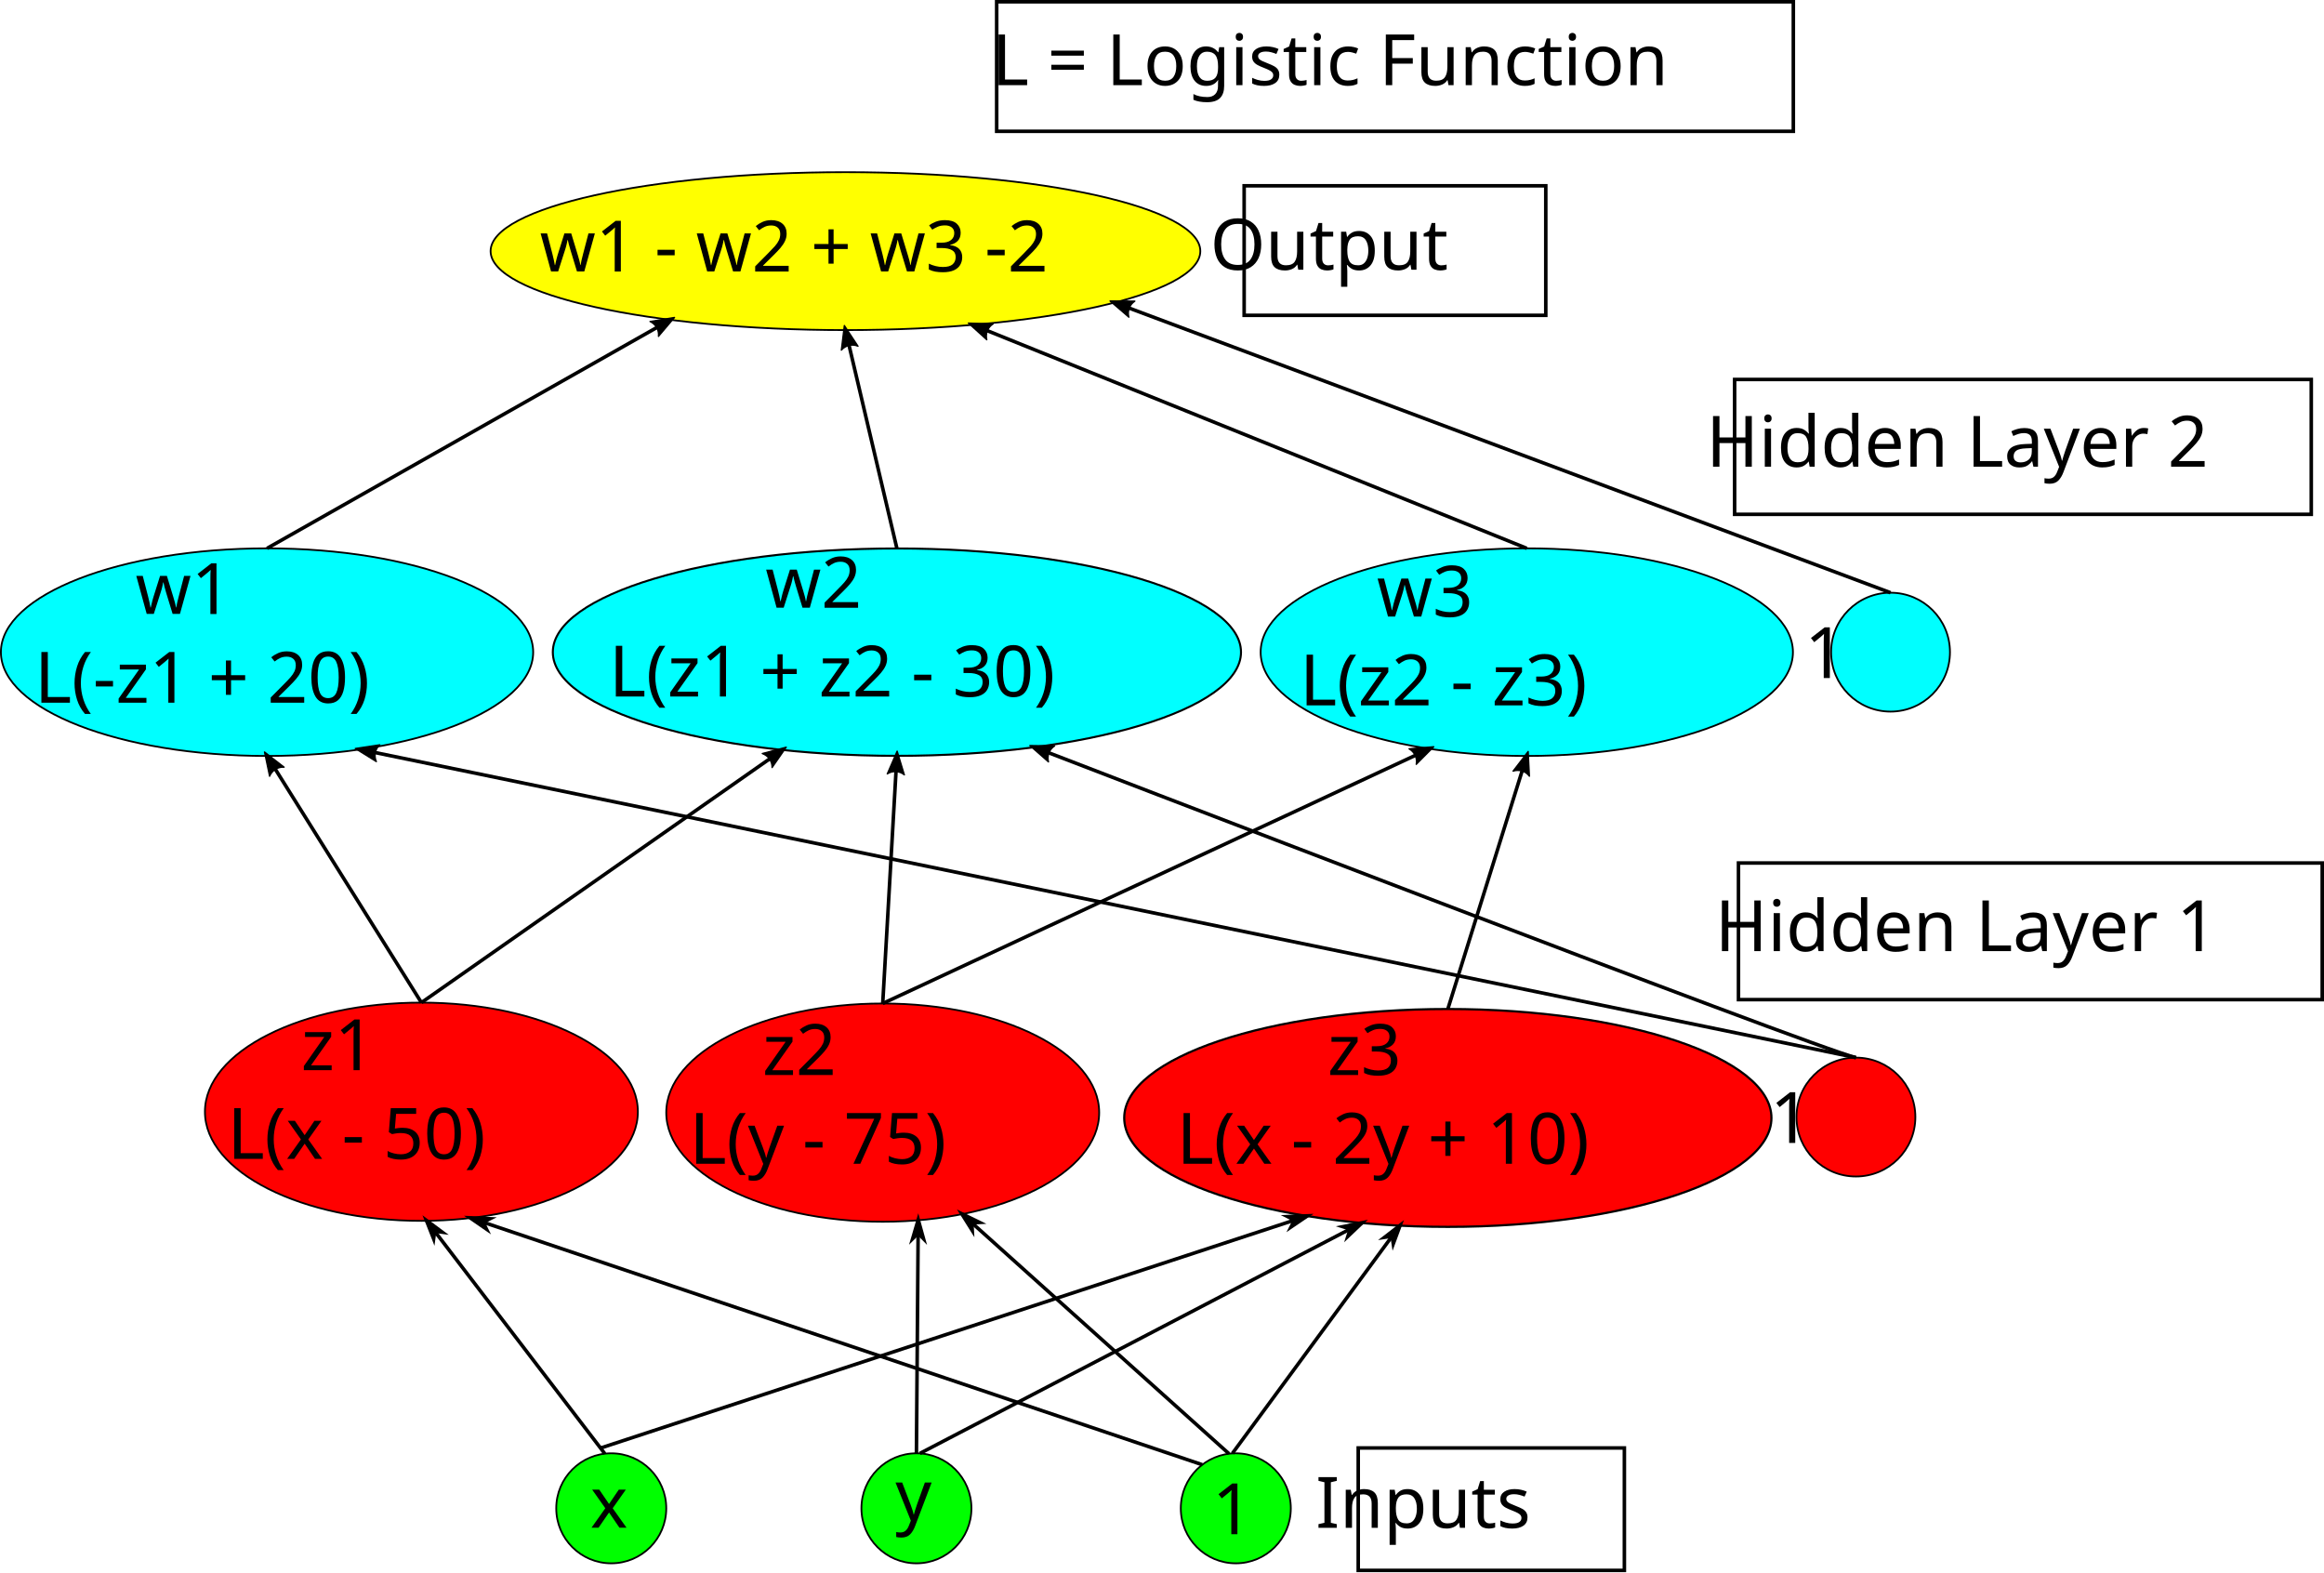
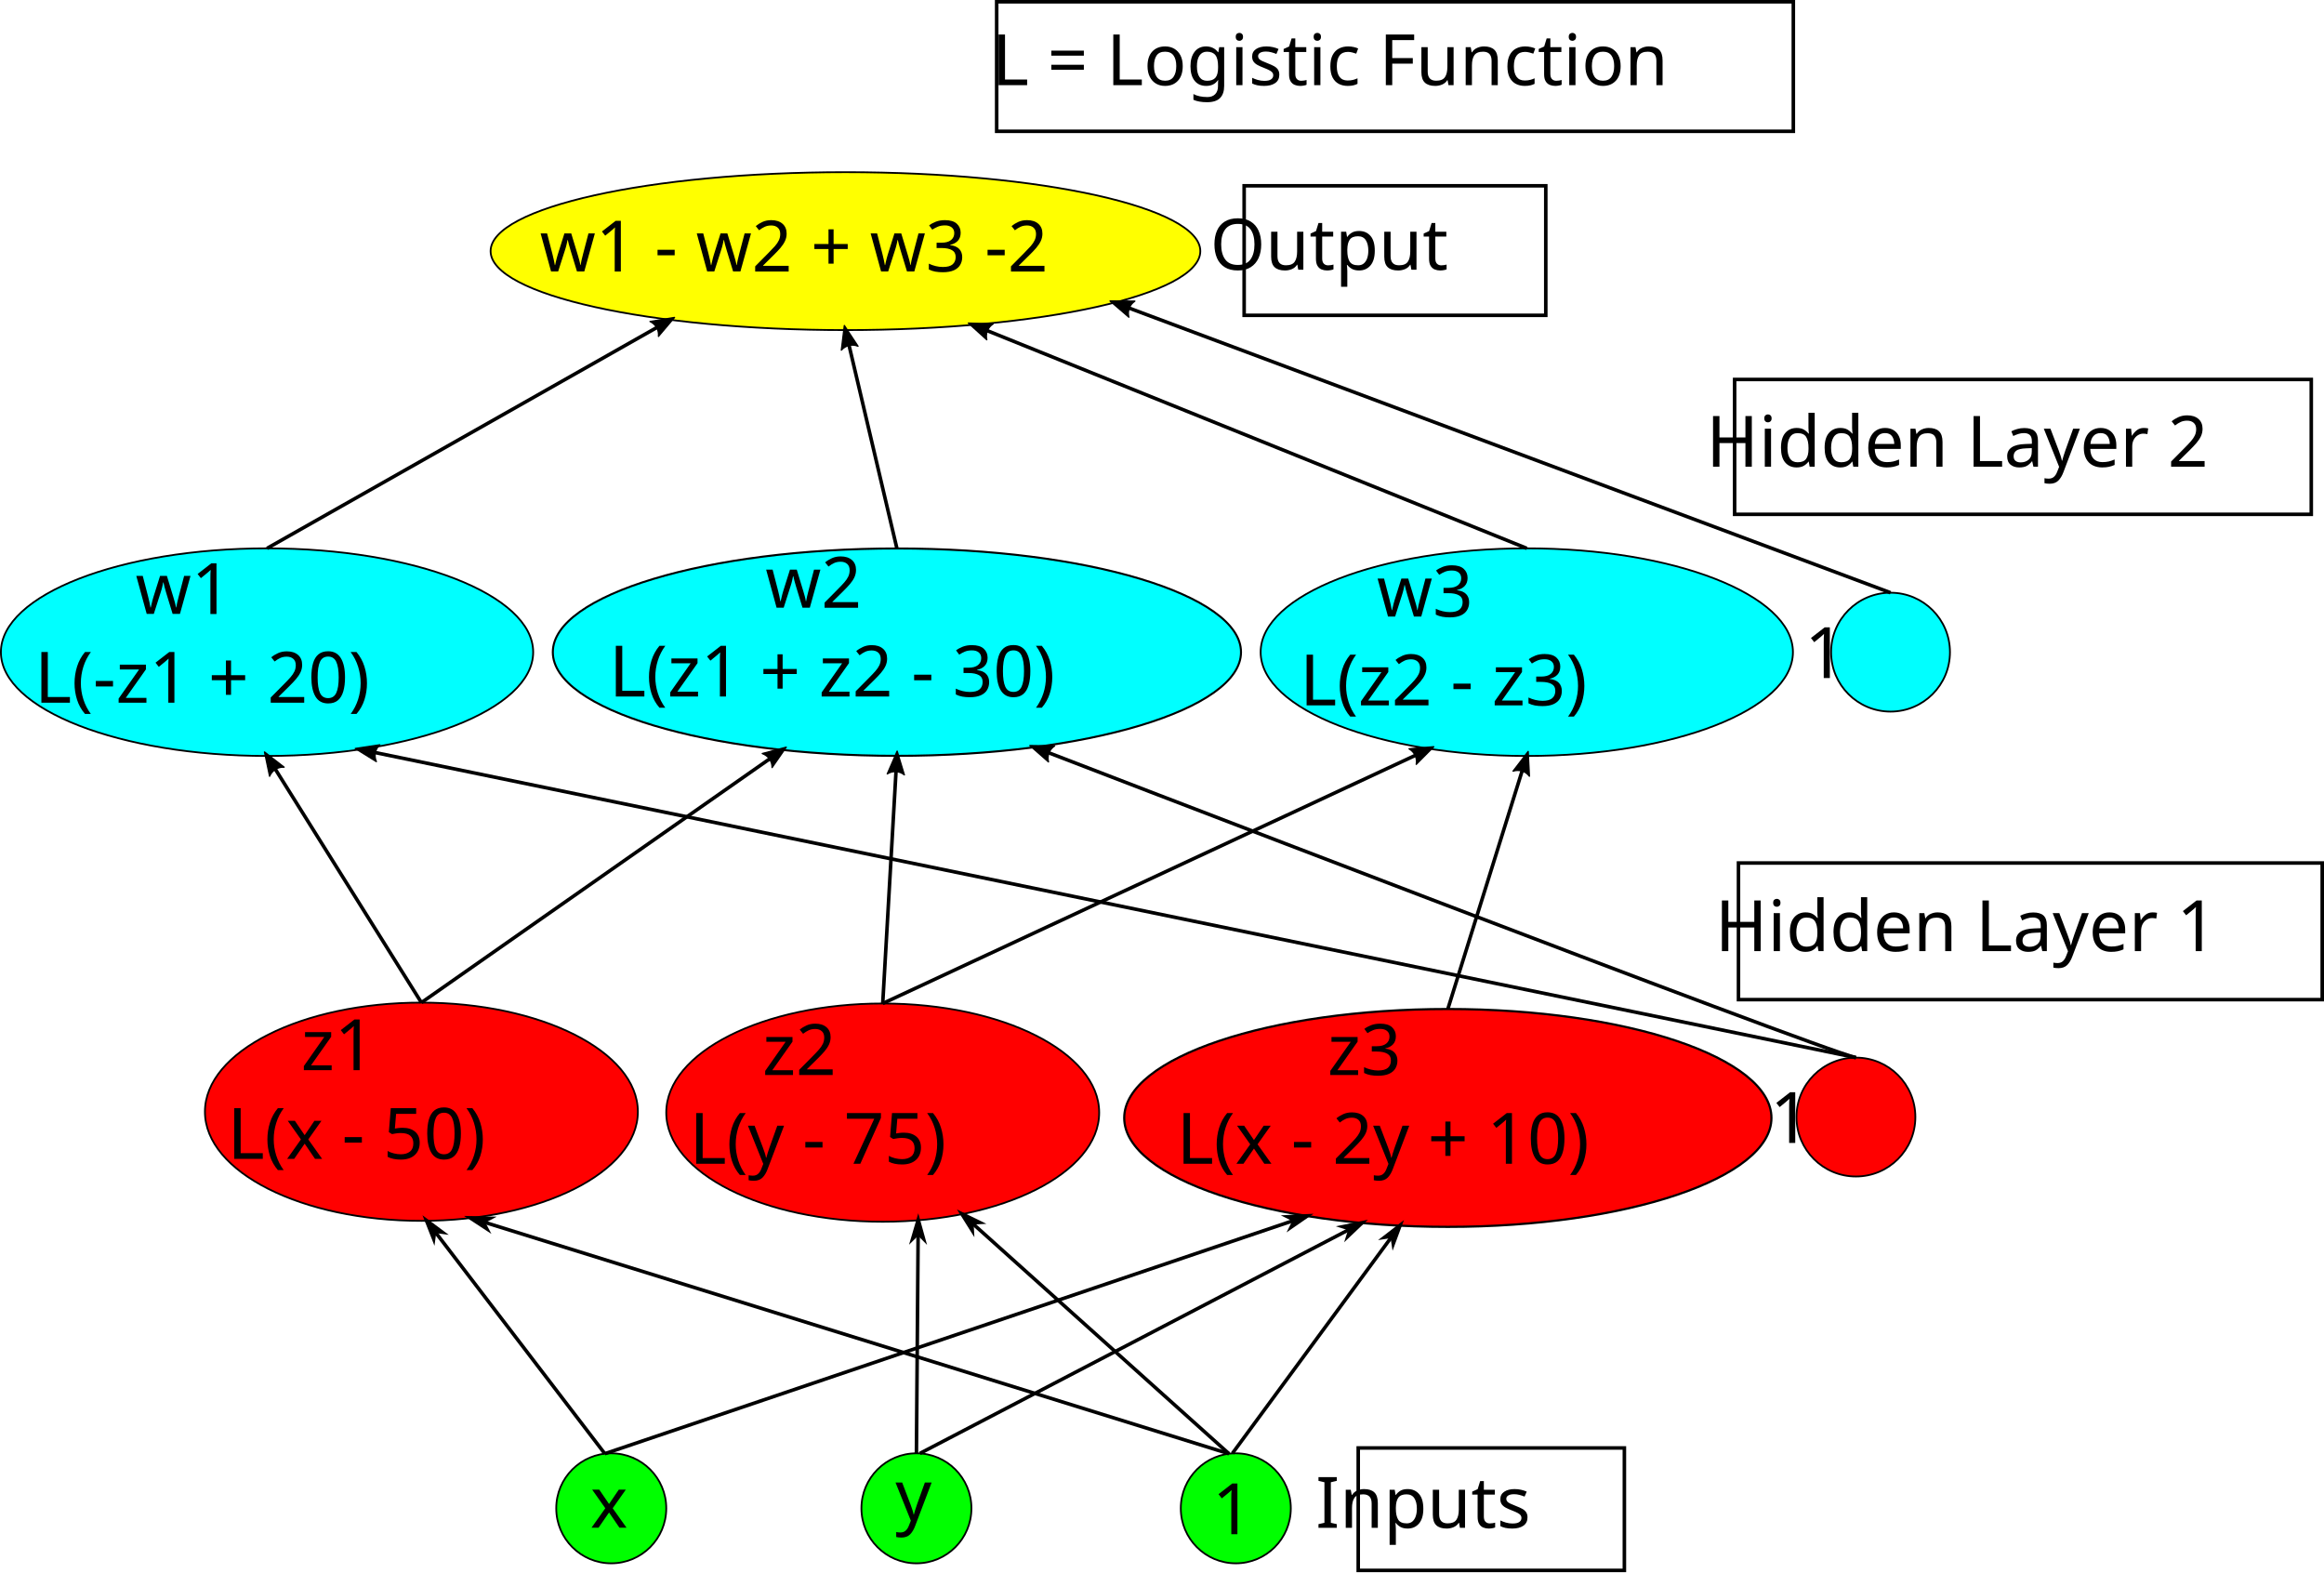
<svg xmlns="http://www.w3.org/2000/svg" width="277.242mm" height="187.538mm" viewBox="0 0 982.354 664.506" id="svg2" version="1.1">
  <defs id="defs4">
    <marker style="overflow:visible" id="marker4648" refX="0" refY="0" orient="auto">
      <path transform="scale(-0.6,-0.6)" d="M 8.719,4.034 -2.207,0.016 8.719,-4.002 c -1.745,2.372 -1.735,5.617 -6e-7,8.035 z" style="fill:#000000;fill-opacity:1;fill-rule:evenodd;stroke:#000000;stroke-width:0.625;stroke-linejoin:round;stroke-opacity:1" id="path4650" />
    </marker>
    <marker style="overflow:visible" id="marker4644" refX="0" refY="0" orient="auto">
      <path transform="scale(-0.6,-0.6)" d="M 8.719,4.034 -2.207,0.016 8.719,-4.002 c -1.745,2.372 -1.735,5.617 -6e-7,8.035 z" style="fill:#000000;fill-opacity:1;fill-rule:evenodd;stroke:#000000;stroke-width:0.625;stroke-linejoin:round;stroke-opacity:1" id="path4646" />
    </marker>
    <marker style="overflow:visible" id="marker4640" refX="0" refY="0" orient="auto">
      <path transform="scale(-0.6,-0.6)" d="M 8.719,4.034 -2.207,0.016 8.719,-4.002 c -1.745,2.372 -1.735,5.617 -6e-7,8.035 z" style="fill:#000000;fill-opacity:1;fill-rule:evenodd;stroke:#000000;stroke-width:0.625;stroke-linejoin:round;stroke-opacity:1" id="path4642" />
    </marker>
    <marker orient="auto" refY="0" refX="0" id="marker4636" style="overflow:visible">
      <path id="path4638" style="fill:#000000;fill-opacity:1;fill-rule:evenodd;stroke:#000000;stroke-width:0.625;stroke-linejoin:round;stroke-opacity:1" d="M 8.719,4.034 -2.207,0.016 8.719,-4.002 c -1.745,2.372 -1.735,5.617 -6e-7,8.035 z" transform="scale(-0.6,-0.6)" />
    </marker>
    <marker style="overflow:visible" id="marker4624" refX="0" refY="0" orient="auto">
      <path transform="scale(-0.6,-0.6)" d="M 8.719,4.034 -2.207,0.016 8.719,-4.002 c -1.745,2.372 -1.735,5.617 -6e-7,8.035 z" style="fill:#000000;fill-opacity:1;fill-rule:evenodd;stroke:#000000;stroke-width:0.625;stroke-linejoin:round;stroke-opacity:1" id="path4626" />
    </marker>
    <marker style="overflow:visible" id="marker4620" refX="0" refY="0" orient="auto">
      <path transform="scale(-0.6,-0.6)" d="M 8.719,4.034 -2.207,0.016 8.719,-4.002 c -1.745,2.372 -1.735,5.617 -6e-7,8.035 z" style="fill:#000000;fill-opacity:1;fill-rule:evenodd;stroke:#000000;stroke-width:0.625;stroke-linejoin:round;stroke-opacity:1" id="path4622" />
    </marker>
    <marker style="overflow:visible" id="marker4616" refX="0" refY="0" orient="auto">
      <path transform="scale(-0.6,-0.6)" d="M 8.719,4.034 -2.207,0.016 8.719,-4.002 c -1.745,2.372 -1.735,5.617 -6e-7,8.035 z" style="fill:#000000;fill-opacity:1;fill-rule:evenodd;stroke:#000000;stroke-width:0.625;stroke-linejoin:round;stroke-opacity:1" id="path4618" />
    </marker>
    <marker style="overflow:visible" id="marker4612" refX="0" refY="0" orient="auto">
      <path transform="scale(-0.6,-0.6)" d="M 8.719,4.034 -2.207,0.016 8.719,-4.002 c -1.745,2.372 -1.735,5.617 -6e-7,8.035 z" style="fill:#000000;fill-opacity:1;fill-rule:evenodd;stroke:#000000;stroke-width:0.625;stroke-linejoin:round;stroke-opacity:1" id="path4614" />
    </marker>
    <marker style="overflow:visible" id="marker4608" refX="0" refY="0" orient="auto">
      <path transform="scale(-0.6,-0.6)" d="M 8.719,4.034 -2.207,0.016 8.719,-4.002 c -1.745,2.372 -1.735,5.617 -6e-7,8.035 z" style="fill:#000000;fill-opacity:1;fill-rule:evenodd;stroke:#000000;stroke-width:0.625;stroke-linejoin:round;stroke-opacity:1" id="path4610" />
    </marker>
    <marker style="overflow:visible" id="marker4604" refX="0" refY="0" orient="auto">
      <path transform="scale(-0.6,-0.6)" d="M 8.719,4.034 -2.207,0.016 8.719,-4.002 c -1.745,2.372 -1.735,5.617 -6e-7,8.035 z" style="fill:#000000;fill-opacity:1;fill-rule:evenodd;stroke:#000000;stroke-width:0.625;stroke-linejoin:round;stroke-opacity:1" id="path4606" />
    </marker>
    <marker orient="auto" refY="0" refX="0" id="Arrow2Mend" style="overflow:visible">
      <path id="path4333" style="fill:#000000;fill-opacity:1;fill-rule:evenodd;stroke:#000000;stroke-width:0.625;stroke-linejoin:round;stroke-opacity:1" d="M 8.719,4.034 -2.207,0.016 8.719,-4.002 c -1.745,2.372 -1.735,5.617 -6e-7,8.035 z" transform="scale(-0.6,-0.6)" />
    </marker>
    <marker style="overflow:visible" id="marker4584" refX="0" refY="0" orient="auto">
      <path transform="matrix(-0.4,0,0,-0.4,-4,0)" style="fill:#000000;fill-opacity:1;fill-rule:evenodd;stroke:#000000;stroke-width:1pt;stroke-opacity:1" d="M 0,0 5,-5 -12.5,0 5,5 0,0 Z" id="path4586" />
    </marker>
    <marker style="overflow:visible" id="marker4580" refX="0" refY="0" orient="auto">
      <path transform="matrix(-0.4,0,0,-0.4,-4,0)" style="fill:#000000;fill-opacity:1;fill-rule:evenodd;stroke:#000000;stroke-width:1pt;stroke-opacity:1" d="M 0,0 5,-5 -12.5,0 5,5 0,0 Z" id="path4582" />
    </marker>
    <marker style="overflow:visible" id="marker4576" refX="0" refY="0" orient="auto">
      <path transform="matrix(-0.4,0,0,-0.4,-4,0)" style="fill:#000000;fill-opacity:1;fill-rule:evenodd;stroke:#000000;stroke-width:1pt;stroke-opacity:1" d="M 0,0 5,-5 -12.5,0 5,5 0,0 Z" id="path4578" />
    </marker>
    <marker style="overflow:visible" id="marker4572" refX="0" refY="0" orient="auto">
      <path transform="matrix(-0.4,0,0,-0.4,-4,0)" style="fill:#000000;fill-opacity:1;fill-rule:evenodd;stroke:#000000;stroke-width:1pt;stroke-opacity:1" d="M 0,0 5,-5 -12.5,0 5,5 0,0 Z" id="path4574" />
    </marker>
    <marker style="overflow:visible" id="marker4568" refX="0" refY="0" orient="auto">
      <path transform="matrix(-0.4,0,0,-0.4,-4,0)" style="fill:#000000;fill-opacity:1;fill-rule:evenodd;stroke:#000000;stroke-width:1pt;stroke-opacity:1" d="M 0,0 5,-5 -12.5,0 5,5 0,0 Z" id="path4570" />
    </marker>
    <marker style="overflow:visible" id="marker4564" refX="0" refY="0" orient="auto">
      <path transform="matrix(-0.4,0,0,-0.4,-4,0)" style="fill:#000000;fill-opacity:1;fill-rule:evenodd;stroke:#000000;stroke-width:1pt;stroke-opacity:1" d="M 0,0 5,-5 -12.5,0 5,5 0,0 Z" id="path4566" />
    </marker>
    <marker orient="auto" refY="0" refX="0" id="Arrow1Mend" style="overflow:visible">
      <path id="path4315" d="M 0,0 5,-5 -12.5,0 5,5 0,0 Z" style="fill:#000000;fill-opacity:1;fill-rule:evenodd;stroke:#000000;stroke-width:1pt;stroke-opacity:1" transform="matrix(-0.4,0,0,-0.4,-4,0)" />
    </marker>
  </defs>
  <g id="layer1" transform="translate(58.77441,-144.0878)">
    <g id="g4173" transform="matrix(0.75,0,0,0.75,71.35059,353.0852)">
      <circle r="31" cy="571.362" cx="171" id="path4150" style="color:#000000;clip-rule:nonzero;display:inline;overflow:visible;visibility:visible;opacity:1;isolation:auto;mix-blend-mode:normal;color-interpolation:sRGB;color-interpolation-filters:linearRGB;solid-color:#000000;solid-opacity:1;fill:#00ff00;fill-opacity:1;fill-rule:nonzero;stroke:#000000;stroke-width:1px;stroke-linecap:butt;stroke-linejoin:miter;stroke-miterlimit:4;stroke-dasharray:none;stroke-dashoffset:0;stroke-opacity:1;color-rendering:auto;image-rendering:auto;shape-rendering:auto;text-rendering:auto;enable-background:accumulate" />
      <text id="text4138" y="582.27" x="159.164" style="font-style:normal;font-weight:normal;font-size:40px;line-height:125%;font-family:sans-serif;letter-spacing:0px;word-spacing:0px;fill:#000000;fill-opacity:1;stroke:none;stroke-width:1px;stroke-linecap:butt;stroke-linejoin:miter;stroke-opacity:1" xml:space="preserve">
        <tspan y="582.27" x="159.164" id="tspan4140">x</tspan>
      </text>
    </g>
    <g id="g4178" transform="matrix(0.75,0,0,0.75,27.10059,435.5852)">
      <circle r="31" cy="461.362" cx="402" id="path4150-9" style="color:#000000;clip-rule:nonzero;display:inline;overflow:visible;visibility:visible;opacity:1;isolation:auto;mix-blend-mode:normal;color-interpolation:sRGB;color-interpolation-filters:linearRGB;solid-color:#000000;solid-opacity:1;fill:#00ff00;fill-opacity:1;fill-rule:nonzero;stroke:#000000;stroke-width:1px;stroke-linecap:butt;stroke-linejoin:miter;stroke-miterlimit:4;stroke-dasharray:none;stroke-dashoffset:0;stroke-opacity:1;color-rendering:auto;image-rendering:auto;shape-rendering:auto;text-rendering:auto;enable-background:accumulate" />
      <text id="text4142" y="468.247" x="390.164" style="font-style:normal;font-weight:normal;font-size:40px;line-height:125%;font-family:sans-serif;letter-spacing:0px;word-spacing:0px;fill:#000000;fill-opacity:1;stroke:none;stroke-width:1px;stroke-linecap:butt;stroke-linejoin:miter;stroke-opacity:1" xml:space="preserve">
        <tspan y="468.247" x="390.164" id="tspan4144">y</tspan>
      </text>
    </g>
    <g id="g4183" transform="matrix(0.75,0,0,0.75,74.35059,435.5852)">
      <circle r="31" cy="461.362" cx="519" id="path4150-6" style="color:#000000;clip-rule:nonzero;display:inline;overflow:visible;visibility:visible;opacity:1;isolation:auto;mix-blend-mode:normal;color-interpolation:sRGB;color-interpolation-filters:linearRGB;solid-color:#000000;solid-opacity:1;fill:#00ff00;fill-opacity:1;fill-rule:nonzero;stroke:#000000;stroke-width:1px;stroke-linecap:butt;stroke-linejoin:miter;stroke-miterlimit:4;stroke-dasharray:none;stroke-dashoffset:0;stroke-opacity:1;color-rendering:auto;image-rendering:auto;shape-rendering:auto;text-rendering:auto;enable-background:accumulate" />
      <text id="text4146" y="475.952" x="505.699" style="font-style:normal;font-weight:normal;font-size:40px;line-height:125%;font-family:sans-serif;letter-spacing:0px;word-spacing:0px;fill:#000000;fill-opacity:1;stroke:none;stroke-width:1px;stroke-linecap:butt;stroke-linejoin:miter;stroke-opacity:1" xml:space="preserve">
        <tspan y="475.952" x="505.699" id="tspan4148">1</tspan>
      </text>
    </g>
    <g id="g4276" transform="matrix(0.75,0,0,0.75,108.1006,119.0852)">
      <ellipse ry="61.498" rx="121.998" cy="659.862" cx="15" id="path4243" style="color:#000000;clip-rule:nonzero;display:inline;overflow:visible;visibility:visible;opacity:1;isolation:auto;mix-blend-mode:normal;color-interpolation:sRGB;color-interpolation-filters:linearRGB;solid-color:#000000;solid-opacity:1;fill:#ff0000;fill-opacity:1;fill-rule:nonzero;stroke:#000000;stroke-width:1.004px;stroke-linecap:butt;stroke-linejoin:miter;stroke-miterlimit:4;stroke-dasharray:none;stroke-dashoffset:0;stroke-opacity:1;color-rendering:auto;image-rendering:auto;shape-rendering:auto;text-rendering:auto;enable-background:accumulate" />
      <text id="text4200" y="636.429" x="14.834" style="font-style:normal;font-weight:normal;font-size:40px;line-height:125%;font-family:sans-serif;text-align:center;letter-spacing:0px;word-spacing:0px;text-anchor:middle;fill:#000000;fill-opacity:1;stroke:none;stroke-width:1px;stroke-linecap:butt;stroke-linejoin:miter;stroke-opacity:1" xml:space="preserve">
        <tspan id="tspan4204" y="636.429" x="14.834">z1</tspan>
        <tspan id="tspan4208" y="686.429" x="14.834">L(x - 50)</tspan>
      </text>
    </g>
    <g id="g4302" transform="matrix(0.75,0,0,0.75,108.1006,119.0852)">
      <ellipse ry="61.498" rx="121.998" cy="660.362" cx="275" id="path4243-6" style="color:#000000;clip-rule:nonzero;display:inline;overflow:visible;visibility:visible;opacity:1;isolation:auto;mix-blend-mode:normal;color-interpolation:sRGB;color-interpolation-filters:linearRGB;solid-color:#000000;solid-opacity:1;fill:#ff0000;fill-opacity:1;fill-rule:nonzero;stroke:#000000;stroke-width:1.004px;stroke-linecap:butt;stroke-linejoin:miter;stroke-miterlimit:4;stroke-dasharray:none;stroke-dashoffset:0;stroke-opacity:1;color-rendering:auto;image-rendering:auto;shape-rendering:auto;text-rendering:auto;enable-background:accumulate" />
      <text id="text4231" y="639.183" x="274.834" style="font-style:normal;font-weight:normal;font-size:40px;line-height:125%;font-family:sans-serif;text-align:center;letter-spacing:0px;word-spacing:0px;text-anchor:middle;fill:#000000;fill-opacity:1;stroke:none;stroke-width:1px;stroke-linecap:butt;stroke-linejoin:miter;stroke-opacity:1" xml:space="preserve">
        <tspan y="639.183" x="274.834" id="tspan4233">z2</tspan>
        <tspan id="tspan4235" y="689.183" x="274.834">L(y - 75)</tspan>
      </text>
    </g>
    <g id="g4308" transform="matrix(0.75,0,0,0.75,108.1006,119.0852)">
      <ellipse ry="61.387" rx="182.387" cy="663.362" cx="593.5" id="path4243-6-2" style="color:#000000;clip-rule:nonzero;display:inline;overflow:visible;visibility:visible;opacity:1;isolation:auto;mix-blend-mode:normal;color-interpolation:sRGB;color-interpolation-filters:linearRGB;solid-color:#000000;solid-opacity:1;fill:#ff0000;fill-opacity:1;fill-rule:nonzero;stroke:#000000;stroke-width:1.227px;stroke-linecap:butt;stroke-linejoin:miter;stroke-miterlimit:4;stroke-dasharray:none;stroke-dashoffset:0;stroke-opacity:1;color-rendering:auto;image-rendering:auto;shape-rendering:auto;text-rendering:auto;enable-background:accumulate" />
      <text id="text4237" y="639.183" x="593.334" style="font-style:normal;font-weight:normal;font-size:40px;line-height:125%;font-family:sans-serif;text-align:center;letter-spacing:0px;word-spacing:0px;text-anchor:middle;fill:#000000;fill-opacity:1;stroke:none;stroke-width:1px;stroke-linecap:butt;stroke-linejoin:miter;stroke-opacity:1" xml:space="preserve">
        <tspan y="639.183" x="593.334" id="tspan4239">z3</tspan>
        <tspan id="tspan4241" y="689.183" x="593.334">L(x - 2y + 10)</tspan>
      </text>
    </g>
    <g id="g4243" transform="matrix(0.75,0,0,0.75,156.1006,95.83518)">
      <ellipse ry="58.5" rx="150" cy="431.862" cx="-136" id="path4208" style="color:#000000;clip-rule:nonzero;display:inline;overflow:visible;visibility:visible;opacity:1;isolation:auto;mix-blend-mode:normal;color-interpolation:sRGB;color-interpolation-filters:linearRGB;solid-color:#000000;solid-opacity:1;fill:#00ffff;fill-opacity:1;fill-rule:nonzero;stroke:#000000;stroke-width:1px;stroke-linecap:butt;stroke-linejoin:miter;stroke-miterlimit:4;stroke-dasharray:none;stroke-dashoffset:0;stroke-opacity:1;color-rendering:auto;image-rendering:auto;shape-rendering:auto;text-rendering:auto;enable-background:accumulate" />
      <text id="text4314" y="410.362" x="-136.166" style="font-style:normal;font-weight:normal;font-size:40px;line-height:125%;font-family:sans-serif;text-align:center;letter-spacing:0px;word-spacing:0px;text-anchor:middle;fill:#000000;fill-opacity:1;stroke:none;stroke-width:1px;stroke-linecap:butt;stroke-linejoin:miter;stroke-opacity:1" xml:space="preserve">
        <tspan y="410.362" x="-136.166" id="tspan4316">w1</tspan>
        <tspan id="tspan4318" y="460.362" x="-136.166">L(-z1 + 20)</tspan>
      </text>
    </g>
    <g id="g4249" transform="matrix(0.75,0,0,0.75,156.1006,95.46021)">
      <ellipse ry="58.432" rx="193.932" cy="432.362" cx="219" id="path4208-6" style="color:#000000;clip-rule:nonzero;display:inline;overflow:visible;visibility:visible;opacity:1;isolation:auto;mix-blend-mode:normal;color-interpolation:sRGB;color-interpolation-filters:linearRGB;solid-color:#000000;solid-opacity:1;fill:#00ffff;fill-opacity:1;fill-rule:nonzero;stroke:#000000;stroke-width:1.136px;stroke-linecap:butt;stroke-linejoin:miter;stroke-miterlimit:4;stroke-dasharray:none;stroke-dashoffset:0;stroke-opacity:1;color-rendering:auto;image-rendering:auto;shape-rendering:auto;text-rendering:auto;enable-background:accumulate" />
      <text id="text4320" y="407.362" x="218.834" style="font-style:normal;font-weight:normal;font-size:40px;line-height:125%;font-family:sans-serif;text-align:center;letter-spacing:0px;word-spacing:0px;text-anchor:middle;fill:#000000;fill-opacity:1;stroke:none;stroke-width:1px;stroke-linecap:butt;stroke-linejoin:miter;stroke-opacity:1" xml:space="preserve">
        <tspan y="407.362" x="218.834" id="tspan4322">w2</tspan>
        <tspan id="tspan4324" y="457.362" x="218.834">L(z1 + z2 - 30)</tspan>
      </text>
    </g>
    <g id="g4334" transform="matrix(0.75,0,0,0.75,47.35059,112.3352)">
      <circle r="33.5" cy="671.862" cx="904.5" id="path4332" style="color:#000000;clip-rule:nonzero;display:inline;overflow:visible;visibility:visible;opacity:1;isolation:auto;mix-blend-mode:normal;color-interpolation:sRGB;color-interpolation-filters:linearRGB;solid-color:#000000;solid-opacity:1;fill:#ff0000;fill-opacity:1;fill-rule:nonzero;stroke:#000000;stroke-width:1px;stroke-linecap:butt;stroke-linejoin:miter;stroke-miterlimit:4;stroke-dasharray:none;stroke-dashoffset:0;stroke-opacity:1;color-rendering:auto;image-rendering:auto;shape-rendering:auto;text-rendering:auto;enable-background:accumulate" />
      <text id="text4326" y="686.452" x="903.934" style="font-style:normal;font-weight:normal;font-size:40px;line-height:125%;font-family:sans-serif;text-align:center;letter-spacing:0px;word-spacing:0px;text-anchor:middle;fill:#000000;fill-opacity:1;stroke:none;stroke-width:1px;stroke-linecap:butt;stroke-linejoin:miter;stroke-opacity:1" xml:space="preserve">
        <tspan y="686.452" x="903.934" id="tspan4328">1</tspan>
      </text>
    </g>
    <g id="g4260" transform="matrix(0.75,0,0,0.75,156.1006,111.9602)">
      <ellipse ry="58.5" rx="150" cy="410.362" cx="574" id="path4208-0" style="color:#000000;clip-rule:nonzero;display:inline;overflow:visible;visibility:visible;opacity:1;isolation:auto;mix-blend-mode:normal;color-interpolation:sRGB;color-interpolation-filters:linearRGB;solid-color:#000000;solid-opacity:1;fill:#00ffff;fill-opacity:1;fill-rule:nonzero;stroke:#000000;stroke-width:1px;stroke-linecap:butt;stroke-linejoin:miter;stroke-miterlimit:4;stroke-dasharray:none;stroke-dashoffset:0;stroke-opacity:1;color-rendering:auto;image-rendering:auto;shape-rendering:auto;text-rendering:auto;enable-background:accumulate" />
      <g id="g4255">
        <text xml:space="preserve" style="font-style:normal;font-weight:normal;font-size:40px;line-height:125%;font-family:sans-serif;text-align:center;letter-spacing:0px;word-spacing:0px;text-anchor:middle;fill:#000000;fill-opacity:1;stroke:none;stroke-width:1px;stroke-linecap:butt;stroke-linejoin:miter;stroke-opacity:1" x="573.834" y="390.362" id="text4178">
          <tspan id="tspan4180" x="573.834" y="390.362">w3</tspan>
          <tspan x="573.834" y="440.362" id="tspan4182">L(z2 - z3)</tspan>
        </text>
      </g>
    </g>
    <g id="g4267" transform="matrix(0.75,0,0,0.75,145.6006,99.96018)">
      <circle r="33.5" cy="426.362" cx="793" id="path4332-4" style="color:#000000;clip-rule:nonzero;display:inline;overflow:visible;visibility:visible;opacity:1;isolation:auto;mix-blend-mode:normal;color-interpolation:sRGB;color-interpolation-filters:linearRGB;solid-color:#000000;solid-opacity:1;fill:#00ffff;fill-opacity:1;fill-rule:nonzero;stroke:#000000;stroke-width:1px;stroke-linecap:butt;stroke-linejoin:miter;stroke-miterlimit:4;stroke-dasharray:none;stroke-dashoffset:0;stroke-opacity:1;color-rendering:auto;image-rendering:auto;shape-rendering:auto;text-rendering:auto;enable-background:accumulate" />
      <text id="text4326-6" y="440.952" x="792.434" style="font-style:normal;font-weight:normal;font-size:40px;line-height:125%;font-family:sans-serif;text-align:center;letter-spacing:0px;word-spacing:0px;text-anchor:middle;fill:#000000;fill-opacity:1;stroke:none;stroke-width:1px;stroke-linecap:butt;stroke-linejoin:miter;stroke-opacity:1" xml:space="preserve">
        <tspan y="440.952" x="792.434" id="tspan4328-6">1</tspan>
      </text>
    </g>
    <ellipse style="color:#000000;clip-rule:nonzero;display:inline;overflow:visible;visibility:visible;opacity:1;isolation:auto;mix-blend-mode:normal;color-interpolation:sRGB;color-interpolation-filters:linearRGB;solid-color:#000000;solid-opacity:1;fill:#ffff00;fill-opacity:1;fill-rule:nonzero;stroke:#000000;stroke-width:0.75px;stroke-linecap:butt;stroke-linejoin:miter;stroke-miterlimit:4;stroke-dasharray:none;stroke-dashoffset:0;stroke-opacity:1;color-rendering:auto;image-rendering:auto;shape-rendering:auto;text-rendering:auto;enable-background:accumulate" id="path4286" cx="298.601" cy="250.232" rx="150" ry="33.375" />
    <text xml:space="preserve" style="font-style:normal;font-weight:normal;font-size:30px;line-height:125%;font-family:sans-serif;text-align:center;letter-spacing:0px;word-spacing:0px;text-anchor:middle;fill:#000000;fill-opacity:1;stroke:none;stroke-width:2;stroke-linecap:butt;stroke-linejoin:miter;stroke-miterlimit:4;stroke-dasharray:none;stroke-opacity:1" x="296.351" y="258.857" id="text4282">
      <tspan id="tspan4284" x="296.351" y="258.857">w1 - w2 + w3 -2</tspan>
    </text>
    <path style="fill:none;fill-rule:evenodd;stroke:#000000;stroke-width:1.5;stroke-linecap:butt;stroke-linejoin:miter;stroke-miterlimit:4;stroke-dasharray:none;stroke-opacity:1;marker-end:url(#marker4580)" d="M 196.884,758.516 121.6,660.091" id="path4288" />
-     <path style="fill:none;fill-rule:evenodd;stroke:#000000;stroke-width:1.5;stroke-linecap:butt;stroke-linejoin:miter;stroke-miterlimit:4;stroke-dasharray:none;stroke-opacity:1;marker-end:url(#marker4576)" d="M 449.425,763.178 140.167,658.896" id="path4290" />
+     <path style="fill:none;fill-rule:evenodd;stroke:#000000;stroke-width:1.5;stroke-linecap:butt;stroke-linejoin:miter;stroke-miterlimit:4;stroke-dasharray:none;stroke-opacity:1;marker-end:url(#marker4576)" d="M 460.717,758.536 140.167,658.896" id="path4290" />
    <path style="fill:none;fill-rule:evenodd;stroke:#000000;stroke-width:1.5;stroke-linecap:butt;stroke-linejoin:miter;stroke-miterlimit:4;stroke-dasharray:none;stroke-opacity:1;marker-end:url(#marker4572)" d="m 328.601,758.357 0.76,-98.501" id="path4292" />
    <path style="fill:none;fill-rule:evenodd;stroke:#000000;stroke-width:1.5;stroke-linecap:butt;stroke-linejoin:miter;stroke-miterlimit:4;stroke-dasharray:none;stroke-opacity:1;marker-end:url(#marker4568)" d="M 460.717,758.536 347.929,657.262" id="path4294" />
-     <path style="fill:none;fill-rule:evenodd;stroke:#000000;stroke-width:1.5;stroke-linecap:butt;stroke-linejoin:miter;stroke-miterlimit:4;stroke-dasharray:none;stroke-opacity:1;marker-end:url(#marker4564)" d="M 195.063,756.135 493.661,658.053" id="path4296" />
+     <path style="fill:none;fill-rule:evenodd;stroke:#000000;stroke-width:1.5;stroke-linecap:butt;stroke-linejoin:miter;stroke-miterlimit:4;stroke-dasharray:none;stroke-opacity:1;marker-end:url(#marker4564)" d="M 196.884,758.516 493.661,658.053" id="path4296" />
    <path style="fill:none;fill-rule:evenodd;stroke:#000000;stroke-width:1.5;stroke-linecap:butt;stroke-linejoin:miter;stroke-miterlimit:4;stroke-dasharray:none;stroke-opacity:1;marker-end:url(#Arrow1Mend)" d="M 330.051,758.402 516.838,660.988" id="path4298" />
    <path style="fill:none;fill-rule:evenodd;stroke:#000000;stroke-width:1.5;stroke-linecap:butt;stroke-linejoin:miter;stroke-miterlimit:4;stroke-dasharray:none;stroke-opacity:1;marker-end:url(#marker4584)" d="m 462.15,758.402 70.789,-96.264" id="path4300" />
    <path style="fill:none;fill-rule:evenodd;stroke:#000000;stroke-width:1.5;stroke-linecap:butt;stroke-linejoin:miter;stroke-miterlimit:4;stroke-dasharray:none;stroke-opacity:1;marker-end:url(#marker4620)" d="M 119.351,567.858 54.101,463.607" id="path4588" />
    <path style="fill:none;fill-rule:evenodd;stroke:#000000;stroke-width:1.5;stroke-linecap:butt;stroke-linejoin:miter;stroke-miterlimit:4;stroke-dasharray:none;stroke-opacity:1;marker-end:url(#marker4616)" d="M 725.726,591.107 93.354,460.849" id="path4590" />
    <path style="fill:none;fill-rule:evenodd;stroke:#000000;stroke-width:1.5;stroke-linecap:butt;stroke-linejoin:miter;stroke-miterlimit:4;stroke-dasharray:none;stroke-opacity:1;marker-end:url(#marker4612)" d="M 119.351,567.858 271.951,461.058" id="path4592" />
    <path style="fill:none;fill-rule:evenodd;stroke:#000000;stroke-width:1.5;stroke-linecap:butt;stroke-linejoin:miter;stroke-miterlimit:4;stroke-dasharray:none;stroke-opacity:1;marker-end:url(#marker4608)" d="m 314.351,568.233 6,-104.678" id="path4594" />
    <path style="fill:none;fill-rule:evenodd;stroke:#000000;stroke-width:1.5;stroke-linecap:butt;stroke-linejoin:miter;stroke-miterlimit:4;stroke-dasharray:none;stroke-opacity:1;marker-end:url(#marker4604)" d="M 725.726,591.107 C 710.955,588.064 378.403,459.914 378.403,459.914" id="path4596" />
    <path style="fill:none;fill-rule:evenodd;stroke:#000000;stroke-width:1.5;stroke-linecap:butt;stroke-linejoin:miter;stroke-miterlimit:4;stroke-dasharray:none;stroke-opacity:1;marker-end:url(#Arrow2Mend)" d="M 314.351,568.233 545.471,460.57" id="path4598" />
    <path style="fill:none;fill-rule:evenodd;stroke:#000000;stroke-width:1.5;stroke-linecap:butt;stroke-linejoin:miter;stroke-miterlimit:4;stroke-dasharray:none;stroke-opacity:1;marker-end:url(#marker4624)" d="m 553.226,570.567 33.375,-106.96" id="path4600" />
    <path style="fill:none;fill-rule:evenodd;stroke:#000000;stroke-width:1.5;stroke-linecap:butt;stroke-linejoin:miter;stroke-miterlimit:4;stroke-dasharray:none;stroke-opacity:1;marker-end:url(#marker4644)" d="M 54.101,375.857 224.615,279.265" id="path4628" />
    <path style="fill:none;fill-rule:evenodd;stroke:#000000;stroke-width:1.5;stroke-linecap:butt;stroke-linejoin:miter;stroke-miterlimit:4;stroke-dasharray:none;stroke-opacity:1;marker-end:url(#marker4640)" d="m 320.351,375.908 -21.75,-92.301" id="path4630" />
    <path style="fill:none;fill-rule:evenodd;stroke:#000000;stroke-width:1.5;stroke-linecap:butt;stroke-linejoin:miter;stroke-miterlimit:4;stroke-dasharray:none;stroke-opacity:1;marker-end:url(#marker4636)" d="M 586.601,375.857 352.411,281.385" id="path4632" />
    <path style="fill:none;fill-rule:evenodd;stroke:#000000;stroke-width:1.5;stroke-linecap:butt;stroke-linejoin:miter;stroke-miterlimit:4;stroke-dasharray:none;stroke-opacity:1;marker-end:url(#marker4648)" d="M 740.351,394.607 412.314,271.997" id="path4634" />
    <g id="g4676" transform="matrix(0.75,0,0,0.75,108.1006,126.5852)">
      <text id="text4652" y="884.362" x="616" style="font-style:normal;font-weight:normal;font-size:40px;line-height:125%;font-family:sans-serif;text-align:center;letter-spacing:0px;word-spacing:0px;text-anchor:middle;fill:#000000;fill-opacity:1;stroke:none;stroke-width:1px;stroke-linecap:butt;stroke-linejoin:miter;stroke-opacity:1" xml:space="preserve">
        <tspan y="884.362" x="616" id="tspan4654">Inputs</tspan>
      </text>
      <rect y="839.345" x="543" height="69" width="150" id="rect4668" style="color:#000000;clip-rule:nonzero;display:inline;overflow:visible;visibility:visible;opacity:1;isolation:auto;mix-blend-mode:normal;color-interpolation:sRGB;color-interpolation-filters:linearRGB;solid-color:#000000;solid-opacity:1;fill:none;fill-opacity:1;fill-rule:nonzero;stroke:#000000;stroke-width:2;stroke-linecap:butt;stroke-linejoin:miter;stroke-miterlimit:4;stroke-dasharray:none;stroke-dashoffset:0;stroke-opacity:1;color-rendering:auto;image-rendering:auto;shape-rendering:auto;text-rendering:auto;enable-background:accumulate" />
    </g>
    <g id="g4681" transform="matrix(0.75,0,0,0.75,60.10059,107.8352)">
      <text id="text4656" y="584.362" x="986" style="font-style:normal;font-weight:normal;font-size:40px;line-height:125%;font-family:sans-serif;text-align:center;letter-spacing:0px;word-spacing:0px;text-anchor:middle;fill:#000000;fill-opacity:1;stroke:none;stroke-width:1px;stroke-linecap:butt;stroke-linejoin:miter;stroke-opacity:1" xml:space="preserve">
        <tspan y="584.362" x="986" id="tspan4658">Hidden Layer 1</tspan>
      </text>
      <rect y="534.69" x="821.305" height="77" width="329" id="rect4670" style="color:#000000;clip-rule:nonzero;display:inline;overflow:visible;visibility:visible;opacity:1;isolation:auto;mix-blend-mode:normal;color-interpolation:sRGB;color-interpolation-filters:linearRGB;solid-color:#000000;solid-opacity:1;fill:none;fill-opacity:1;fill-rule:nonzero;stroke:#000000;stroke-width:2;stroke-linecap:butt;stroke-linejoin:miter;stroke-miterlimit:4;stroke-dasharray:none;stroke-dashoffset:0;stroke-opacity:1;color-rendering:auto;image-rendering:auto;shape-rendering:auto;text-rendering:auto;enable-background:accumulate" />
    </g>
    <g id="g4686" transform="matrix(0.75,0,0,0.75,54.85059,100.3352)">
      <text id="text4660" y="321.362" x="988" style="font-style:normal;font-weight:normal;font-size:40px;line-height:125%;font-family:sans-serif;text-align:center;letter-spacing:0px;word-spacing:0px;text-anchor:middle;fill:#000000;fill-opacity:1;stroke:none;stroke-width:1px;stroke-linecap:butt;stroke-linejoin:miter;stroke-opacity:1" xml:space="preserve">
        <tspan y="321.362" x="988" id="tspan4662">Hidden Layer 2</tspan>
      </text>
      <rect y="272.19" x="826.135" height="76" width="325" id="rect4672" style="color:#000000;clip-rule:nonzero;display:inline;overflow:visible;visibility:visible;opacity:1;isolation:auto;mix-blend-mode:normal;color-interpolation:sRGB;color-interpolation-filters:linearRGB;solid-color:#000000;solid-opacity:1;fill:none;fill-opacity:1;fill-rule:nonzero;stroke:#000000;stroke-width:2;stroke-linecap:butt;stroke-linejoin:miter;stroke-miterlimit:4;stroke-dasharray:none;stroke-dashoffset:0;stroke-opacity:1;color-rendering:auto;image-rendering:auto;shape-rendering:auto;text-rendering:auto;enable-background:accumulate" />
    </g>
    <g id="g4691" transform="matrix(0.75,0,0,0.75,110.3506,130.3352)">
      <text id="text4664" y="170.362" x="560" style="font-style:normal;font-weight:normal;font-size:40px;line-height:125%;font-family:sans-serif;text-align:center;letter-spacing:0px;word-spacing:0px;text-anchor:middle;fill:#000000;fill-opacity:1;stroke:none;stroke-width:1px;stroke-linecap:butt;stroke-linejoin:miter;stroke-opacity:1" xml:space="preserve">
        <tspan y="170.362" x="560" id="tspan4666">Output</tspan>
      </text>
      <rect y="123.042" x="475.703" height="73" width="170" id="rect4674" style="color:#000000;clip-rule:nonzero;display:inline;overflow:visible;visibility:visible;opacity:1;isolation:auto;mix-blend-mode:normal;color-interpolation:sRGB;color-interpolation-filters:linearRGB;solid-color:#000000;solid-opacity:1;fill:none;fill-opacity:1;fill-rule:nonzero;stroke:#000000;stroke-width:2;stroke-linecap:butt;stroke-linejoin:miter;stroke-miterlimit:4;stroke-dasharray:none;stroke-dashoffset:0;stroke-opacity:1;color-rendering:auto;image-rendering:auto;shape-rendering:auto;text-rendering:auto;enable-background:accumulate" />
    </g>
    <g id="g4702" transform="matrix(0.75,0,0,0.75,153.8506,140.0852)">
      <text id="text4696" y="53.345" x="502.5" style="font-style:normal;font-weight:normal;font-size:40px;line-height:125%;font-family:sans-serif;text-align:center;letter-spacing:0px;word-spacing:0px;text-anchor:middle;fill:#000000;fill-opacity:1;stroke:none;stroke-width:1px;stroke-linecap:butt;stroke-linejoin:miter;stroke-opacity:1" xml:space="preserve">
        <tspan y="53.345" x="502.5" id="tspan4698">L = Logistic Function</tspan>
      </text>
      <rect y="6.337" x="278.225" height="73" width="449" id="rect4700" style="color:#000000;clip-rule:nonzero;display:inline;overflow:visible;visibility:visible;opacity:1;isolation:auto;mix-blend-mode:normal;color-interpolation:sRGB;color-interpolation-filters:linearRGB;solid-color:#000000;solid-opacity:1;fill:none;fill-opacity:1;fill-rule:nonzero;stroke:#000000;stroke-width:2;stroke-linecap:butt;stroke-linejoin:miter;stroke-miterlimit:4;stroke-dasharray:none;stroke-dashoffset:0;stroke-opacity:1;color-rendering:auto;image-rendering:auto;shape-rendering:auto;text-rendering:auto;enable-background:accumulate" />
    </g>
  </g>
</svg>
